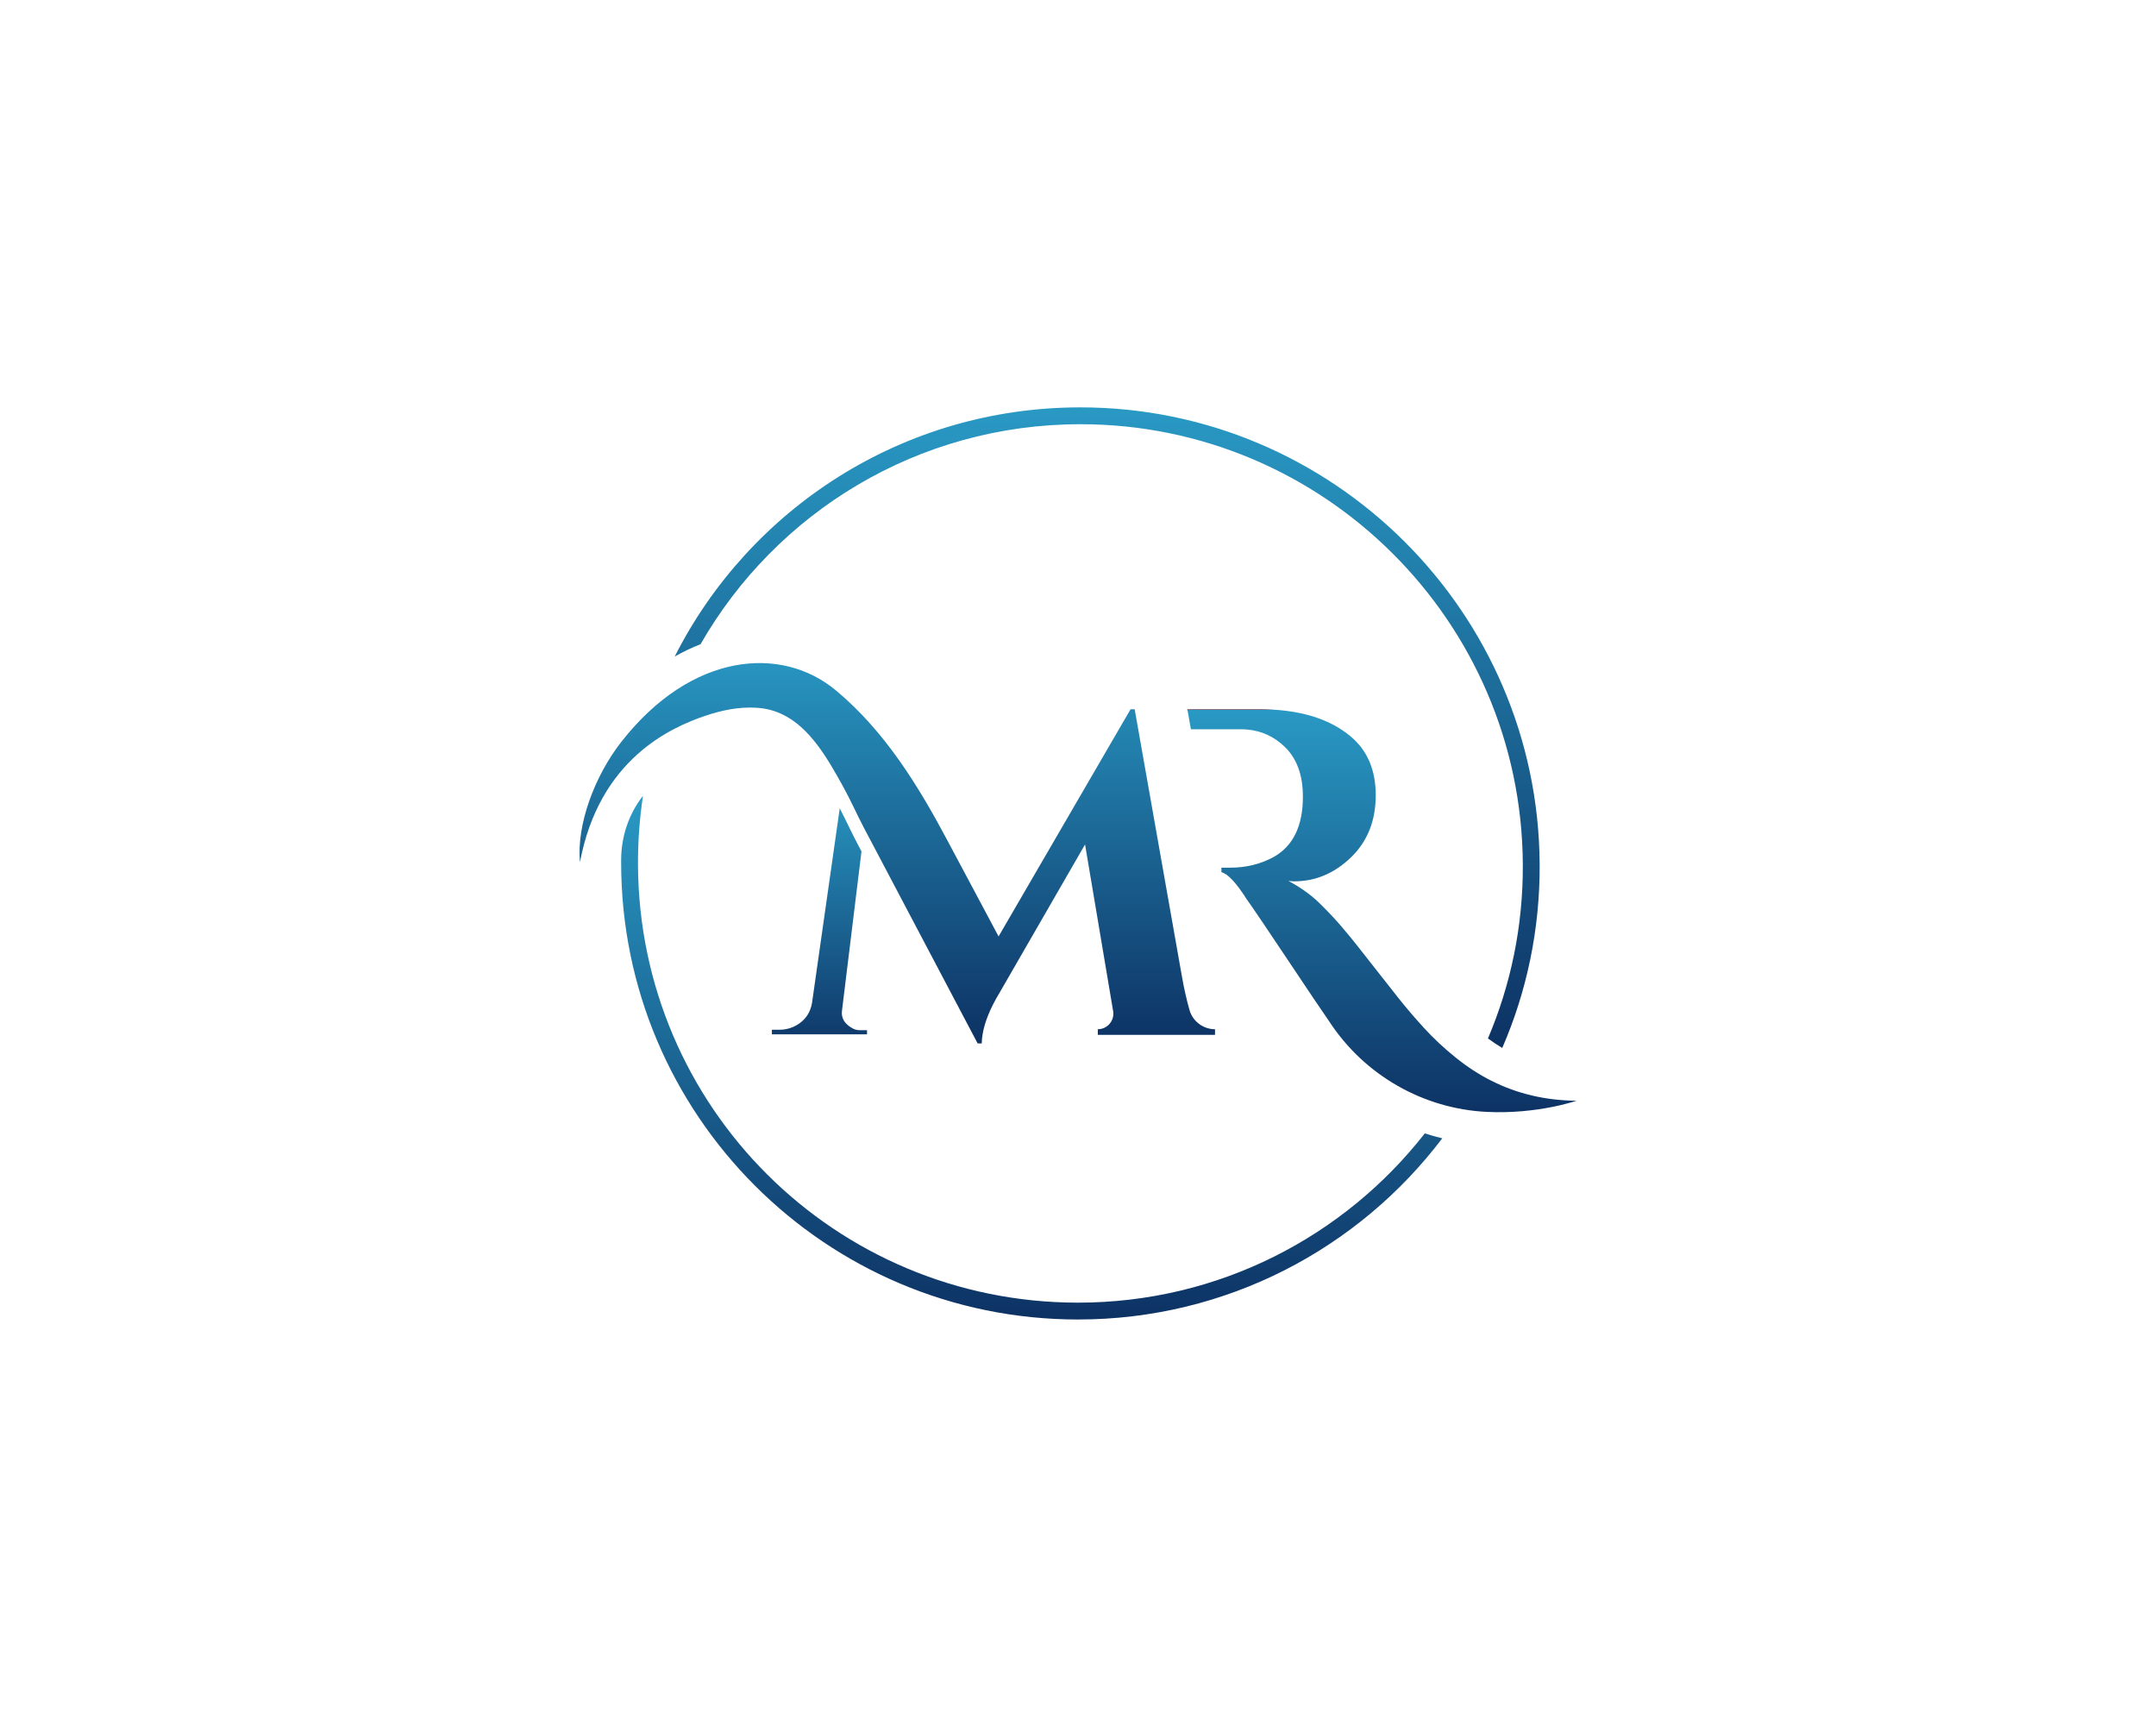
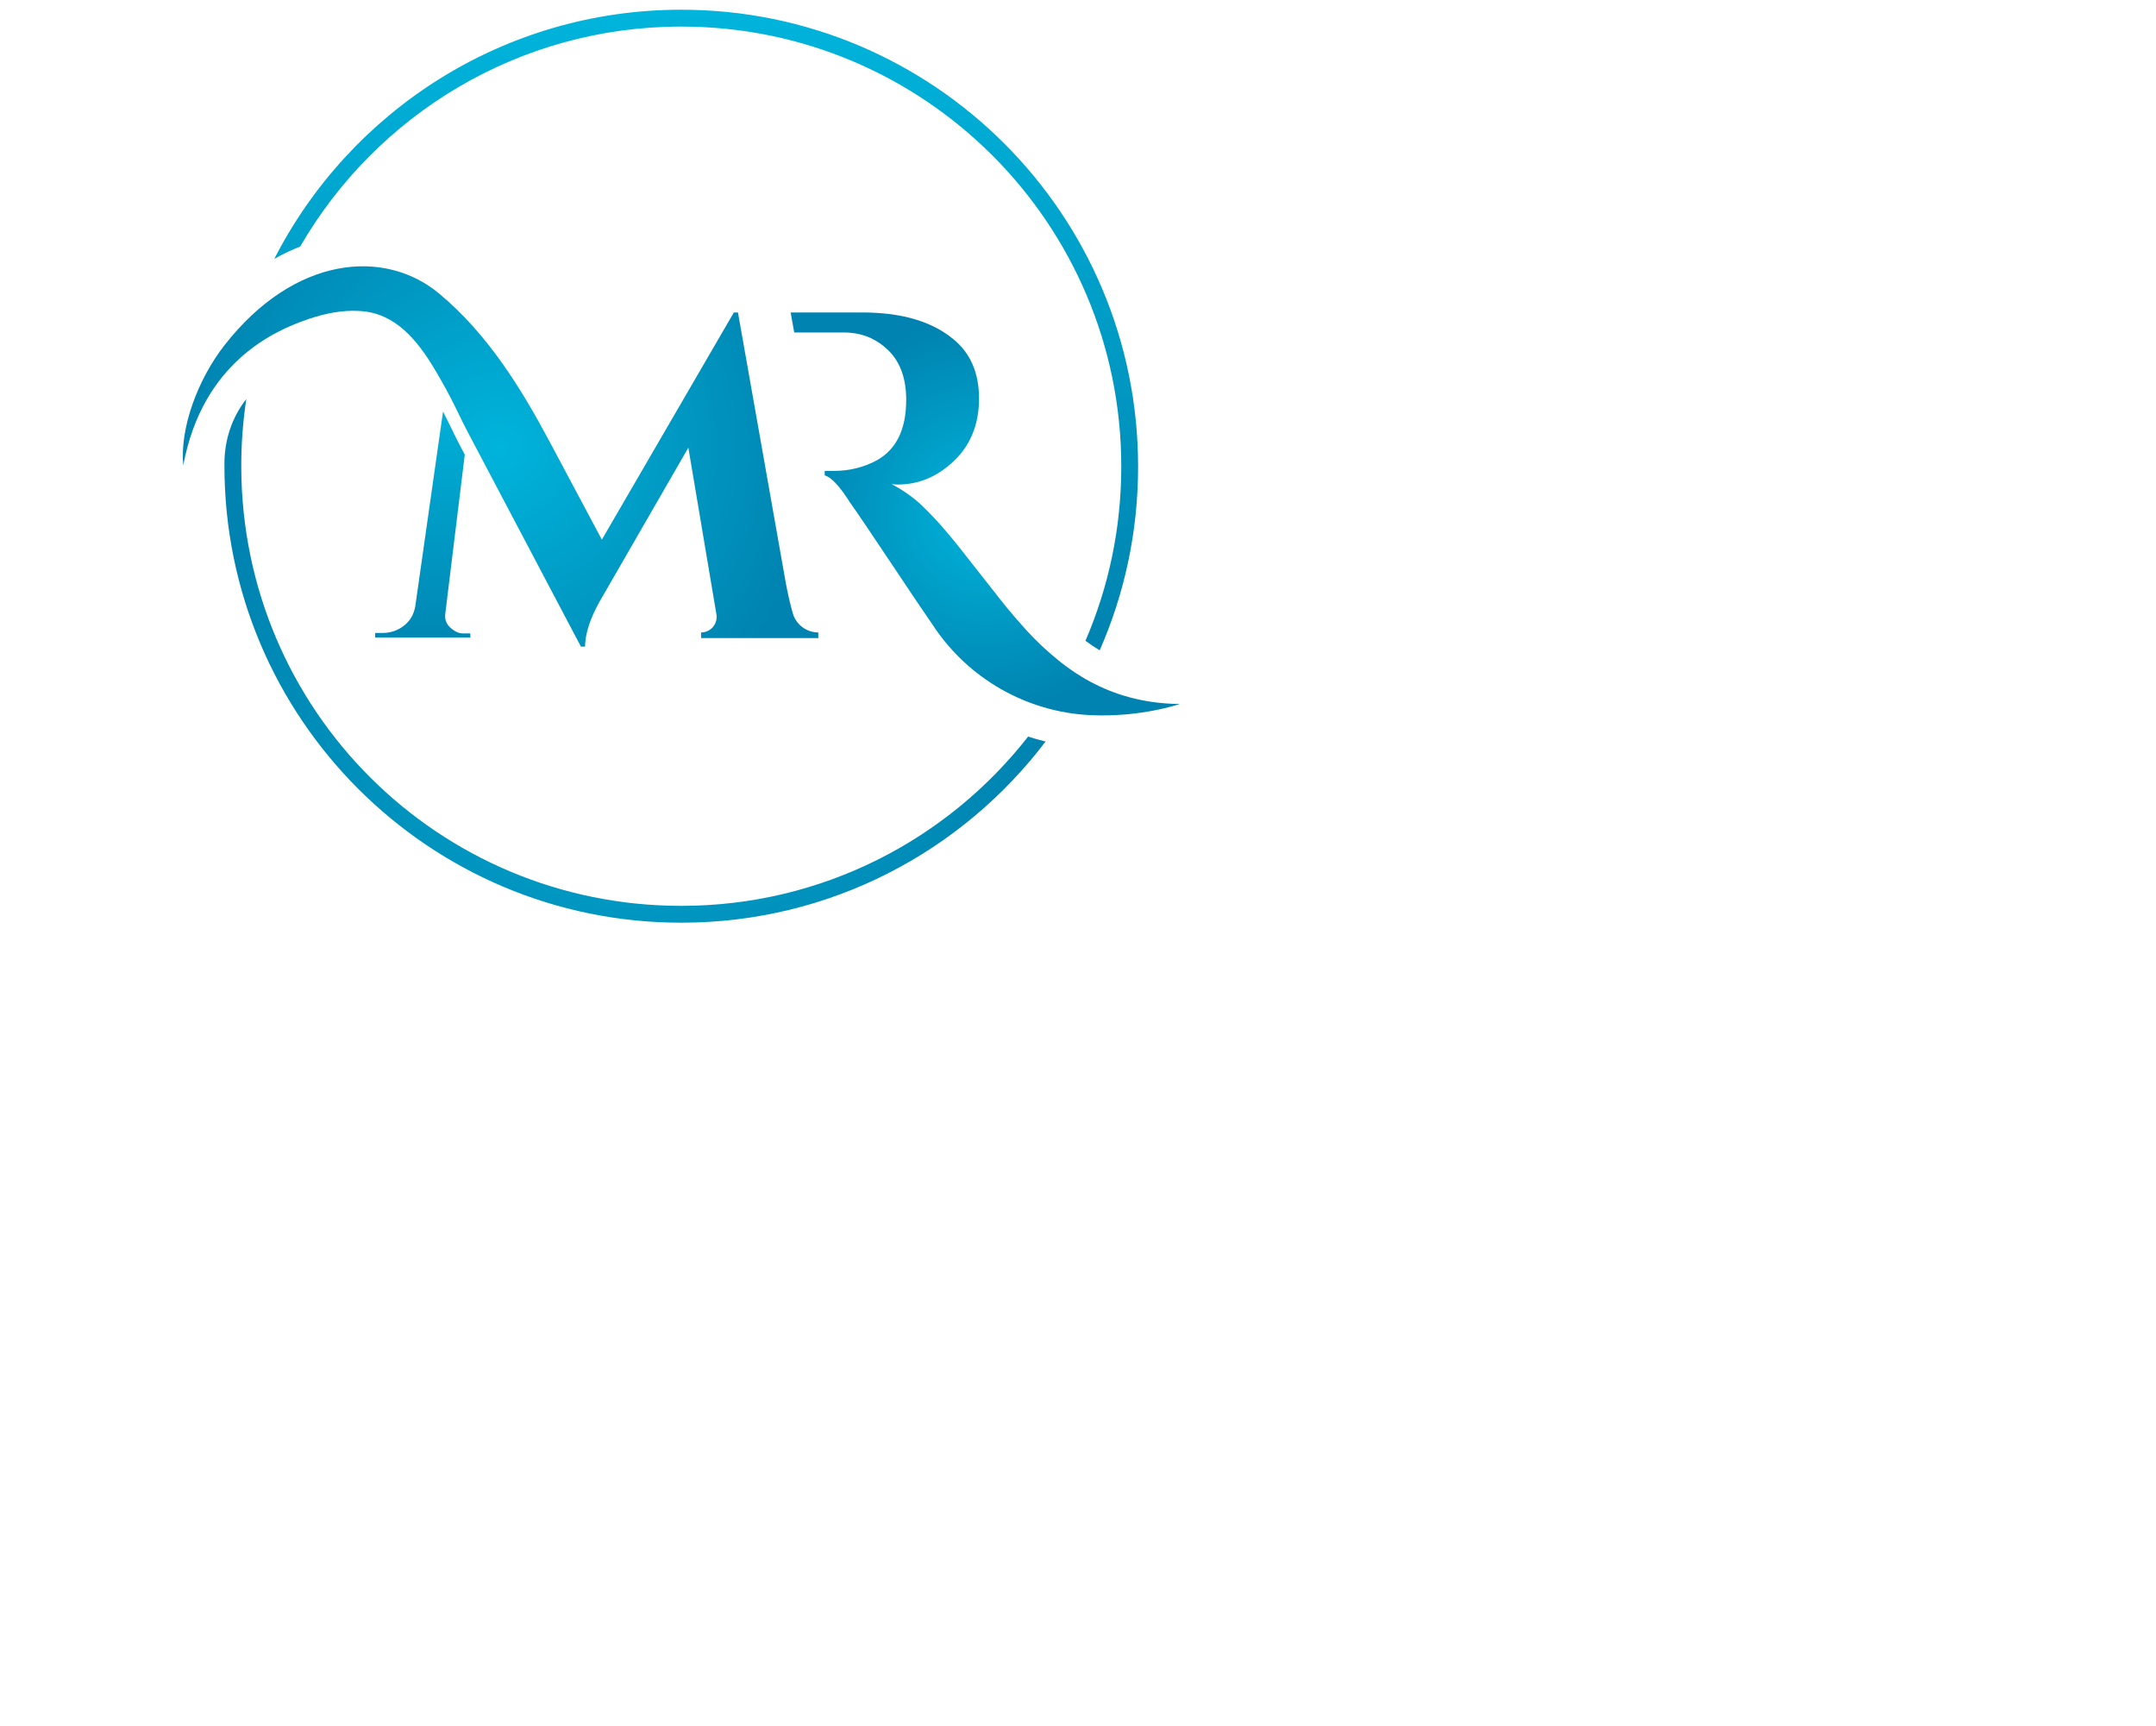
<svg xmlns="http://www.w3.org/2000/svg" xmlns:ns2="https://boxy-svg.com" xmlns:xlink="http://www.w3.org/1999/xlink" viewBox="0 0 2000 2000" width="150" height="120">
  <defs>
-     <clipPath id="clip-0">
-       <path clip-rule="nonzero" d="M 645 937 L 756 937 L 756 1200 L 645 1200 Z M 645 937 " />
+     <linearGradient id="color-0-4" gradientUnits="userSpaceOnUse" x1="700.209" y1="909.551" x2="700.209" y2="1226.637" xlink:href="#color-0" />
+     <linearGradient id="color-0" ns2:pinned="true">
+       <stop style="stop-color: #00b4db;" offset="0" />
+       <stop style="stop-color: #0083b0;" offset="1" />
+     </linearGradient>
+     <radialGradient id="color-0-2" gradientUnits="userSpaceOnUse" cx="1352.404" cy="1057.09" r="225.596" xlink:href="#color-0" />
+     <linearGradient id="color-0-0" gradientUnits="userSpaceOnUse" x1="1028.867" y1="470.27" x2="1028.867" y2="1212.941" xlink:href="#color-0" />
+     <radialGradient id="color-0-1" gradientUnits="userSpaceOnUse" cx="946.32" cy="1226.176" r="476.07" xlink:href="#color-0" />
+     <radialGradient id="color-0-3" gradientUnits="userSpaceOnUse" cx="788.646" cy="978.67" r="370.232" xlink:href="#color-0" />
+   </defs>
+   <g transform="matrix(1, 0, 0, 1, 540, 540)" id="b4d81d29-4ddd-4162-aa0c-671b9c7319ad" />
+   <g transform="matrix(1, 0, 0, 1, 540, 540)" id="1c90d3f0-2389-4837-a0ee-38d3118956cd" />
+   <g transform="matrix(1, 0, 0, 1, 240.2, 608.09)" clip-path="url(#CLIPPATH_14)">
+     <clipPath id="CLIPPATH_14">
+       <path transform="matrix(1 0 0 1 0 0.01) translate(-700.21, -1068.1)" clip-path="url(#undefined)" d="M 748.945 987.039 C 745.66 980.809 743.785 977.262 743.785 977.262 C 736.812 964.039 730.613 950.371 723.734 937.09 L 691.504 1163.211 C 689.742 1172.711 685.254 1180.18 678.047 1185.629 C 670.828 1191.09 662.652 1193.82 653.508 1193.82 L 645.059 1193.82 L 645.059 1199.102 L 755.363 1199.102 L 755.363 1194.352 L 746.926 1194.352 C 743.395 1194.352 740.059 1193.289 736.887 1191.18 C 728.789 1186.25 725.281 1179.738 726.332 1171.641 L 748.945 987.039" stroke-linecap="round" />
    </clipPath>
-     <clipPath id="clip-1">
-       <path clip-rule="nonzero" d="M 748.945 987.039 C 745.66 980.809 743.785 977.262 743.785 977.262 C 736.812 964.039 730.613 950.371 723.734 937.09 L 691.504 1163.211 C 689.742 1172.711 685.254 1180.18 678.047 1185.629 C 670.828 1191.09 662.652 1193.82 653.508 1193.82 L 645.059 1193.82 L 645.059 1199.102 L 755.363 1199.102 L 755.363 1194.352 L 746.926 1194.352 C 743.395 1194.352 740.059 1193.289 736.887 1191.18 C 728.789 1186.25 725.281 1179.738 726.332 1171.641 Z M 748.945 987.039 " />
+     <path style="stroke: none; stroke-width: 1; stroke-dasharray: none; stroke-linecap: butt; stroke-dashoffset: 0; stroke-linejoin: miter; stroke-miterlimit: 4; fill-rule: nonzero; opacity: 1; fill: url('#color-0-4');" vector-effect="non-scaling-stroke" transform=" translate(-700.21, -1068.09)" d="M 820.773 954.59 L 652.422 909.551 L 579.645 1181.602 L 747.996 1226.637 Z M 820.773 954.59" stroke-linecap="round" />
+   </g>
+   <g transform="matrix(1, 0, 0, 1, 892.41, 597.09)" clip-path="url(#CLIPPATH_15)">
+     <clipPath id="CLIPPATH_15">
+       <path transform="matrix(1 0 0 1 0 -1.26) translate(-1352.4, -1055.82)" clip-path="url(#undefined)" d="M 1479.301 1252.922 C 1465.219 1245.879 1451.41 1236.898 1437.859 1226 C 1424.309 1215.09 1412 1203.57 1400.922 1191.43 C 1389.84 1179.289 1379.719 1167.41 1370.57 1155.809 C 1361.41 1144.191 1352.629 1133.031 1344.18 1122.289 C 1335.73 1111.559 1328.949 1102.949 1323.852 1096.43 C 1318.762 1089.922 1312.602 1082.441 1305.391 1073.988 C 1298.172 1065.539 1289.719 1056.578 1280.051 1047.078 C 1270.371 1037.57 1258.32 1028.961 1243.898 1021.219 C 1246.359 1021.57 1248.648 1021.738 1250.762 1021.738 C 1275.391 1021.738 1297.289 1012.5 1316.469 994.039 C 1335.641 975.559 1345.238 951.551 1345.238 921.988 C 1345.238 892.43 1335.379 869.559 1315.68 853.379 C 1290.691 832.621 1255.5 822.238 1210.121 822.238 L 1126.809 822.238 L 1130.93 845.461 L 1189.012 845.461 C 1191.461 845.461 1193.879 845.57 1196.262 845.789 C 1212.891 847.262 1227.352 853.941 1239.68 865.77 C 1253.75 879.328 1260.781 898.602 1260.781 923.57 C 1260.781 957.711 1249.352 981.102 1226.48 993.77 C 1211.352 1001.859 1194.809 1005.91 1176.871 1005.91 L 1166.309 1005.91 L 1166.309 1011.18 C 1173.699 1012.949 1183.551 1023.512 1195.859 1042.852 C 1202.898 1052.711 1218.391 1075.578 1242.32 1111.469 C 1266.238 1147.359 1282.602 1171.629 1291.41 1184.309 C 1291.539 1184.512 1291.672 1184.711 1291.801 1184.91 C 1332.422 1246.621 1400.25 1285.43 1474.039 1289.059 C 1532.59 1291.941 1578 1276.141 1578 1276.141 C 1542.109 1275.789 1509.199 1268.039 1479.301 1252.922" stroke-linecap="round" />
    </clipPath>
-     <clipPath id="clip-2">
-       <path clip-rule="nonzero" d="M 748.945 987.039 C 745.66 980.809 743.785 977.262 743.785 977.262 C 736.812 964.039 730.613 950.371 723.734 937.09 L 691.504 1163.211 C 689.742 1172.711 685.254 1180.18 678.047 1185.629 C 670.828 1191.09 662.652 1193.82 653.508 1193.82 L 645.059 1193.82 L 645.059 1199.102 L 755.363 1199.102 L 755.363 1194.352 L 746.926 1194.352 C 743.395 1194.352 740.059 1193.289 736.887 1191.18 C 728.789 1186.25 725.281 1179.738 726.332 1171.641 L 748.945 987.039 " />
+     <path style="stroke: none; stroke-width: 1; stroke-dasharray: none; stroke-linecap: butt; stroke-dashoffset: 0; stroke-linejoin: miter; stroke-miterlimit: 4; fill-rule: nonzero; opacity: 1; fill: url('#color-0-2');" vector-effect="non-scaling-stroke" transform=" translate(-1352.4, -1057.09)" d="M 1126.809 822.238 L 1126.809 1291.941 L 1578 1291.941 L 1578 822.238 Z M 1126.809 822.238" stroke-linecap="round" />
+   </g>
+   <g transform="matrix(1, 0, 0, 1, 568.87, 382.61)" clip-path="url(#CLIPPATH_16)">
+     <clipPath id="CLIPPATH_16">
+       <path transform="matrix(1 0 0 1 0 0) translate(-1028.87, -841.61)" clip-path="url(#undefined)" d="M 999.977 489.801 C 1281.75 489.801 1510.18 718.219 1510.18 1000 C 1510.18 1071.719 1495.352 1139.969 1468.641 1201.898 C 1474.109 1205.949 1479.629 1209.641 1485.16 1212.941 C 1513.801 1147.77 1529.699 1075.738 1529.699 1000 C 1529.699 707.441 1292.539 470.27 999.977 470.27 C 794.137 470.27 615.723 587.68 528.035 759.172 C 537.879 753.59 547.906 748.801 558.082 744.84 C 646.309 592.371 811.16 489.801 999.977 489.801" stroke-linecap="round" />
    </clipPath>
-     <linearGradient id="gradient-1-2" gradientUnits="userSpaceOnUse" x1="700.209" y1="909.551" x2="700.209" y2="1226.637" xlink:href="#gradient-1" />
-     <linearGradient id="gradient-1" ns2:pinned="true">
-       <stop offset="0" style="stop-color: rgb(41, 153, 196);" />
-       <stop offset="1" style="stop-color: rgb(13, 50, 100);" />
-       <stop offset="1" style="stop-color: rgb(137, 0, 10);" />
-     </linearGradient>
-     <clipPath id="clip-3">
-       <path clip-rule="nonzero" d="M 1126 822 L 1578 822 L 1578 1290 L 1126 1290 Z M 1126 822 " />
+     <path style="stroke: none; stroke-dasharray: none; stroke-linecap: butt; stroke-dashoffset: 0; stroke-linejoin: miter; stroke-miterlimit: 4; fill-rule: nonzero; opacity: 1; fill: url('#color-0-0'); paint-order: stroke; vector-effect: non-scaling-stroke; stroke-width: 11px;" transform=" translate(-1028.87, -841.61)" d="M 528.035 470.27 L 528.035 1212.941 L 1529.699 1212.941 L 1529.699 470.27 Z M 528.035 470.27" stroke-linecap="round" />
+   </g>
+   <g transform="matrix(1, 0, 0, 1, 486.32, 766.17)" clip-path="url(#CLIPPATH_17)">
+     <clipPath id="CLIPPATH_17">
+       <path transform="matrix(1 0 0 1 0 0) translate(-946.32, -1226.18)" clip-path="url(#undefined)" d="M 999.98 1510.199 C 718.52 1510.199 490.961 1283.641 489.777 1002.191 C 489.664 975.129 491.664 948.559 495.609 922.621 C 495.508 922.75 495.41 922.879 495.312 923 C 479.027 943.859 470.453 969.699 470.266 996.16 C 470.254 997.43 470.25 998.719 470.25 1000 C 470.25 1292.559 707.418 1529.73 999.977 1529.73 C 1172.449 1529.73 1325.672 1447.289 1422.391 1319.68 C 1415.559 1318.031 1408.809 1316.141 1402.148 1313.961 C 1308.77 1433.41 1163.352 1510.199 999.98 1510.199" stroke-linecap="round" />
    </clipPath>
-     <clipPath id="clip-4">
-       <path clip-rule="nonzero" d="M 1479.301 1252.922 C 1465.219 1245.879 1451.41 1236.898 1437.859 1226 C 1424.309 1215.09 1412 1203.57 1400.922 1191.43 C 1389.84 1179.289 1379.719 1167.41 1370.57 1155.809 C 1361.41 1144.191 1352.629 1133.031 1344.18 1122.289 C 1335.73 1111.559 1328.949 1102.949 1323.852 1096.43 C 1318.762 1089.922 1312.602 1082.441 1305.391 1073.988 C 1298.172 1065.539 1289.719 1056.578 1280.051 1047.078 C 1270.371 1037.57 1258.32 1028.961 1243.898 1021.219 C 1246.359 1021.57 1248.648 1021.738 1250.762 1021.738 C 1275.391 1021.738 1297.289 1012.5 1316.469 994.039 C 1335.641 975.559 1345.238 951.551 1345.238 921.988 C 1345.238 892.43 1335.379 869.559 1315.68 853.379 C 1290.691 832.621 1255.5 822.238 1210.121 822.238 L 1126.809 822.238 L 1130.93 845.461 L 1189.012 845.461 C 1191.461 845.461 1193.879 845.57 1196.262 845.789 C 1212.891 847.262 1227.352 853.941 1239.68 865.77 C 1253.75 879.328 1260.781 898.602 1260.781 923.57 C 1260.781 957.711 1249.352 981.102 1226.48 993.77 C 1211.352 1001.859 1194.809 1005.91 1176.871 1005.91 L 1166.309 1005.91 L 1166.309 1011.18 C 1173.699 1012.949 1183.551 1023.512 1195.859 1042.852 C 1202.898 1052.711 1218.391 1075.578 1242.32 1111.469 C 1266.238 1147.359 1282.602 1171.629 1291.41 1184.309 C 1291.539 1184.512 1291.672 1184.711 1291.801 1184.91 C 1332.422 1246.621 1400.25 1285.43 1474.039 1289.059 C 1532.59 1291.941 1578 1276.141 1578 1276.141 C 1542.109 1275.789 1509.199 1268.039 1479.301 1252.922 Z M 1479.301 1252.922 " />
+     <path style="stroke: none; stroke-linecap: butt; stroke-dashoffset: 0; stroke-linejoin: miter; fill-rule: nonzero; opacity: 1; fill: url('#color-0-1'); stroke-width: 5px; stroke-miterlimit: 6.5;" vector-effect="non-scaling-stroke" transform=" translate(-946.32, -1226.18)" d="M 470.25 922.621 L 470.25 1529.73 L 1422.391 1529.73 L 1422.391 922.621 Z M 470.25 922.621" stroke-linecap="round" />
+   </g>
+   <g transform="matrix(1, 0, 0, 1, 328.64, 518.67)" clip-path="url(#CLIPPATH_18)">
+     <clipPath id="CLIPPATH_18">
+       <path transform="matrix(1 0 0 1 1.79 10.52) translate(-790.44, -989.19)" clip-path="url(#undefined)" d="M 568.281 829.691 C 586.98 823.391 606.938 819.289 626.746 820.512 C 632.969 820.891 643.406 821.82 656.098 827.66 C 689.516 843.039 710.43 880.922 727.5 911.66 C 736.352 927.602 743.688 944.398 752.195 960.531 C 752.195 960.531 878.051 1199.102 878.051 1199.102 L 883.629 1209.66 L 888.375 1209.66 C 888.438 1206.238 888.773 1202.719 889.383 1199.102 C 891.766 1184.762 898.285 1168.762 908.957 1151.059 L 1008.18 979 L 1034.172 1133.23 L 1034.18 1133.309 L 1040.738 1172.199 C 1042.59 1183.191 1034.121 1193.211 1022.969 1193.211 L 1022.969 1199.711 L 1158.879 1199.711 L 1158.879 1193.211 C 1145.109 1193.211 1133 1184.07 1129.262 1170.82 C 1125.879 1158.859 1123 1146.129 1120.602 1132.59 L 1065.711 822.238 L 1060.961 822.238 L 907.898 1085.621 C 887.898 1048.121 867.898 1010.621 847.898 973.121 C 814.773 911.012 776.07 847.672 719.215 800.34 C 655.969 747.68 551.586 756.379 470.469 860.031 C 439.273 899.891 418.414 956.359 422.512 999.531 C 444.938 879.711 528.418 843.102 568.281 829.691" stroke-linecap="round" />
    </clipPath>
-     <clipPath id="clip-5">
-       <path clip-rule="nonzero" d="M 1479.301 1252.922 C 1465.219 1245.879 1451.41 1236.898 1437.859 1226 C 1424.309 1215.09 1412 1203.57 1400.922 1191.43 C 1389.84 1179.289 1379.719 1167.41 1370.57 1155.809 C 1361.41 1144.191 1352.629 1133.031 1344.18 1122.289 C 1335.73 1111.559 1328.949 1102.949 1323.852 1096.43 C 1318.762 1089.922 1312.602 1082.441 1305.391 1073.988 C 1298.172 1065.539 1289.719 1056.578 1280.051 1047.078 C 1270.371 1037.57 1258.32 1028.961 1243.898 1021.219 C 1246.359 1021.57 1248.648 1021.738 1250.762 1021.738 C 1275.391 1021.738 1297.289 1012.5 1316.469 994.039 C 1335.641 975.559 1345.238 951.551 1345.238 921.988 C 1345.238 892.43 1335.379 869.559 1315.68 853.379 C 1290.691 832.621 1255.5 822.238 1210.121 822.238 L 1126.809 822.238 L 1130.93 845.461 L 1189.012 845.461 C 1191.461 845.461 1193.879 845.57 1196.262 845.789 C 1212.891 847.262 1227.352 853.941 1239.68 865.77 C 1253.75 879.328 1260.781 898.602 1260.781 923.57 C 1260.781 957.711 1249.352 981.102 1226.48 993.77 C 1211.352 1001.859 1194.809 1005.91 1176.871 1005.91 L 1166.309 1005.91 L 1166.309 1011.18 C 1173.699 1012.949 1183.551 1023.512 1195.859 1042.852 C 1202.898 1052.711 1218.391 1075.578 1242.32 1111.469 C 1266.238 1147.359 1282.602 1171.629 1291.41 1184.309 C 1291.539 1184.512 1291.672 1184.711 1291.801 1184.91 C 1332.422 1246.621 1400.25 1285.43 1474.039 1289.059 C 1532.59 1291.941 1578 1276.141 1578 1276.141 C 1542.109 1275.789 1509.199 1268.039 1479.301 1252.922 " />
-     </clipPath>
-     <linearGradient id="gradient-1-0" gradientUnits="userSpaceOnUse" x1="1352.404" y1="822.238" x2="1352.404" y2="1291.941" xlink:href="#gradient-1" />
-     <linearGradient gradientUnits="userSpaceOnUse" x1="1352.404" y1="822.238" x2="1352.404" y2="1291.941" id="gradient-0">
-       <stop offset="0" style="stop-color: rgb(76.863% 16.078% 16.078%)" />
-       <stop offset="1" style="stop-color: rgb(53.702% 0% 4.012%)" />
-     </linearGradient>
-     <clipPath id="clip-6">
-       <path clip-rule="nonzero" d="M 528 470 L 1530 470 L 1530 1213 L 528 1213 Z M 528 470 " />
-     </clipPath>
-     <clipPath id="clip-7">
-       <path clip-rule="nonzero" d="M 999.977 489.801 C 1281.75 489.801 1510.18 718.219 1510.18 1000 C 1510.18 1071.719 1495.352 1139.969 1468.641 1201.898 C 1474.109 1205.949 1479.629 1209.641 1485.16 1212.941 C 1513.801 1147.77 1529.699 1075.738 1529.699 1000 C 1529.699 707.441 1292.539 470.27 999.977 470.27 C 794.137 470.27 615.723 587.68 528.035 759.172 C 537.879 753.59 547.906 748.801 558.082 744.84 C 646.309 592.371 811.16 489.801 999.977 489.801 Z M 999.977 489.801 " />
-     </clipPath>
-     <clipPath id="clip-8">
-       <path clip-rule="nonzero" d="M 999.977 489.801 C 1281.75 489.801 1510.18 718.219 1510.18 1000 C 1510.18 1071.719 1495.352 1139.969 1468.641 1201.898 C 1474.109 1205.949 1479.629 1209.641 1485.16 1212.941 C 1513.801 1147.77 1529.699 1075.738 1529.699 1000 C 1529.699 707.441 1292.539 470.27 999.977 470.27 C 794.137 470.27 615.723 587.68 528.035 759.172 C 537.879 753.59 547.906 748.801 558.082 744.84 C 646.309 592.371 811.16 489.801 999.977 489.801 " />
-     </clipPath>
-     <linearGradient id="gradient-1-3" gradientUnits="userSpaceOnUse" x1="1028.867" y1="470.27" x2="1028.867" y2="1212.941" xlink:href="#gradient-1" />
-     <clipPath id="clip-9">
-       <path clip-rule="nonzero" d="M 470 922 L 1423 922 L 1423 1530 L 470 1530 Z M 470 922 " />
-     </clipPath>
-     <clipPath id="clip-10">
-       <path clip-rule="nonzero" d="M 999.98 1510.199 C 718.52 1510.199 490.961 1283.641 489.777 1002.191 C 489.664 975.129 491.664 948.559 495.609 922.621 C 495.508 922.75 495.41 922.879 495.312 923 C 479.027 943.859 470.453 969.699 470.266 996.16 C 470.254 997.43 470.25 998.719 470.25 1000 C 470.25 1292.559 707.418 1529.73 999.977 1529.73 C 1172.449 1529.73 1325.672 1447.289 1422.391 1319.68 C 1415.559 1318.031 1408.809 1316.141 1402.148 1313.961 C 1308.77 1433.41 1163.352 1510.199 999.98 1510.199 Z M 999.98 1510.199 " />
-     </clipPath>
-     <clipPath id="clip-11">
-       <path clip-rule="nonzero" d="M 999.98 1510.199 C 718.52 1510.199 490.961 1283.641 489.777 1002.191 C 489.664 975.129 491.664 948.559 495.609 922.621 C 495.508 922.75 495.41 922.879 495.312 923 C 479.027 943.859 470.453 969.699 470.266 996.16 C 470.254 997.43 470.25 998.719 470.25 1000 C 470.25 1292.559 707.418 1529.73 999.977 1529.73 C 1172.449 1529.73 1325.672 1447.289 1422.391 1319.68 C 1415.559 1318.031 1408.809 1316.141 1402.148 1313.961 C 1308.77 1433.41 1163.352 1510.199 999.98 1510.199 " />
-     </clipPath>
-     <linearGradient id="gradient-1-4" gradientUnits="userSpaceOnUse" x1="946.32" y1="922.621" x2="946.32" y2="1529.73" xlink:href="#gradient-1" />
-     <clipPath id="clip-12">
-       <path clip-rule="nonzero" d="M 422 768 L 1159 768 L 1159 1210 L 422 1210 Z M 422 768 " />
-     </clipPath>
-     <clipPath id="clip-13">
-       <path clip-rule="nonzero" d="M 568.281 829.691 C 586.98 823.391 606.938 819.289 626.746 820.512 C 632.969 820.891 643.406 821.82 656.098 827.66 C 689.516 843.039 710.43 880.922 727.5 911.66 C 736.352 927.602 743.688 944.398 752.195 960.531 C 752.195 960.531 878.051 1199.102 878.051 1199.102 L 883.629 1209.66 L 888.375 1209.66 C 888.438 1206.238 888.773 1202.719 889.383 1199.102 C 891.766 1184.762 898.285 1168.762 908.957 1151.059 L 1008.18 979 L 1034.172 1133.23 L 1034.18 1133.309 L 1040.738 1172.199 C 1042.59 1183.191 1034.121 1193.211 1022.969 1193.211 L 1022.969 1199.711 L 1158.879 1199.711 L 1158.879 1193.211 C 1145.109 1193.211 1133 1184.07 1129.262 1170.82 C 1125.879 1158.859 1123 1146.129 1120.602 1132.59 L 1065.711 822.238 L 1060.961 822.238 L 907.898 1085.621 C 887.898 1048.121 867.898 1010.621 847.898 973.121 C 814.773 911.012 776.07 847.672 719.215 800.34 C 655.969 747.68 551.586 756.379 470.469 860.031 C 439.273 899.891 418.414 956.359 422.512 999.531 C 444.938 879.711 528.418 843.102 568.281 829.691 Z M 568.281 829.691 " />
-     </clipPath>
-     <clipPath id="clip-14">
-       <path clip-rule="nonzero" d="M 568.281 829.691 C 586.98 823.391 606.938 819.289 626.746 820.512 C 632.969 820.891 643.406 821.82 656.098 827.66 C 689.516 843.039 710.43 880.922 727.5 911.66 C 736.352 927.602 743.688 944.398 752.195 960.531 C 752.195 960.531 878.051 1199.102 878.051 1199.102 L 883.629 1209.66 L 888.375 1209.66 C 888.438 1206.238 888.773 1202.719 889.383 1199.102 C 891.766 1184.762 898.285 1168.762 908.957 1151.059 L 1008.18 979 L 1034.172 1133.23 L 1034.18 1133.309 L 1040.738 1172.199 C 1042.59 1183.191 1034.121 1193.211 1022.969 1193.211 L 1022.969 1199.711 L 1158.879 1199.711 L 1158.879 1193.211 C 1145.109 1193.211 1133 1184.07 1129.262 1170.82 C 1125.879 1158.859 1123 1146.129 1120.602 1132.59 L 1065.711 822.238 L 1060.961 822.238 L 907.898 1085.621 C 887.898 1048.121 867.898 1010.621 847.898 973.121 C 814.773 911.012 776.07 847.672 719.215 800.34 C 655.969 747.68 551.586 756.379 470.469 860.031 C 439.273 899.891 418.414 956.359 422.512 999.531 C 444.938 879.711 528.418 843.102 568.281 829.691 " />
-     </clipPath>
-     <linearGradient id="gradient-1-1" gradientUnits="userSpaceOnUse" x1="788.646" y1="747.68" x2="788.646" y2="1209.66" xlink:href="#gradient-1" />
-   </defs>
-   <g clip-path="url(#clip-0)">
-     <g clip-path="url(#clip-1)">
-       <g clip-path="url(#clip-2)">
-         <path fill-rule="nonzero" d="M 820.773 954.59 L 652.422 909.551 L 579.645 1181.602 L 747.996 1226.637 Z M 820.773 954.59 " style="fill: url('#gradient-1-2');" />
-       </g>
-     </g>
-   </g>
-   <g clip-path="url(#clip-3)">
-     <g clip-path="url(#clip-4)">
-       <g clip-path="url(#clip-5)">
-         <path fill-rule="nonzero" d="M 1126.809 822.238 L 1126.809 1291.941 L 1578 1291.941 L 1578 822.238 Z M 1126.809 822.238 " style="paint-order: fill; stroke: url('#gradient-0'); fill: url('#gradient-1-0');" />
-       </g>
-     </g>
-   </g>
-   <g clip-path="url(#clip-6)" transform="matrix(1, 0, 0.005425, 1, 0.1932757, 2)" style="transform-origin: 1028.67px 877.274px;">
-     <g clip-path="url(#clip-7)">
-       <g clip-path="url(#clip-8)">
-         <path fill-rule="nonzero" d="M 528.035 470.27 L 528.035 1212.941 L 1529.699 1212.941 L 1529.699 470.27 Z M 528.035 470.27 " style="paint-order: fill; fill: url('#gradient-1-3');" />
-       </g>
-     </g>
-   </g>
-   <g clip-path="url(#clip-9)">
-     <g clip-path="url(#clip-10)">
-       <g clip-path="url(#clip-11)">
-         <path fill-rule="nonzero" d="M 470.25 922.621 L 470.25 1529.73 L 1422.391 1529.73 L 1422.391 922.621 Z M 470.25 922.621 " style="fill: url('#gradient-1-4');" />
-       </g>
-     </g>
-   </g>
-   <g clip-path="url(#clip-12)">
-     <g clip-path="url(#clip-13)">
-       <g clip-path="url(#clip-14)">
-         <path fill-rule="nonzero" d="M 418.414 747.68 L 418.414 1209.66 L 1158.879 1209.66 L 1158.879 747.68 Z M 418.414 747.68 " style="fill: url('#gradient-1-1');" />
-       </g>
-     </g>
+     <path style="stroke: none; stroke-width: 1; stroke-dasharray: none; stroke-linecap: butt; stroke-dashoffset: 0; stroke-linejoin: miter; stroke-miterlimit: 4; fill-rule: nonzero; opacity: 1; fill: url('#color-0-3');" vector-effect="non-scaling-stroke" transform=" translate(-788.65, -978.67)" d="M 418.414 747.68 L 418.414 1209.66 L 1158.879 1209.66 L 1158.879 747.68 Z M 418.414 747.68" stroke-linecap="round" />
  </g>
</svg>
